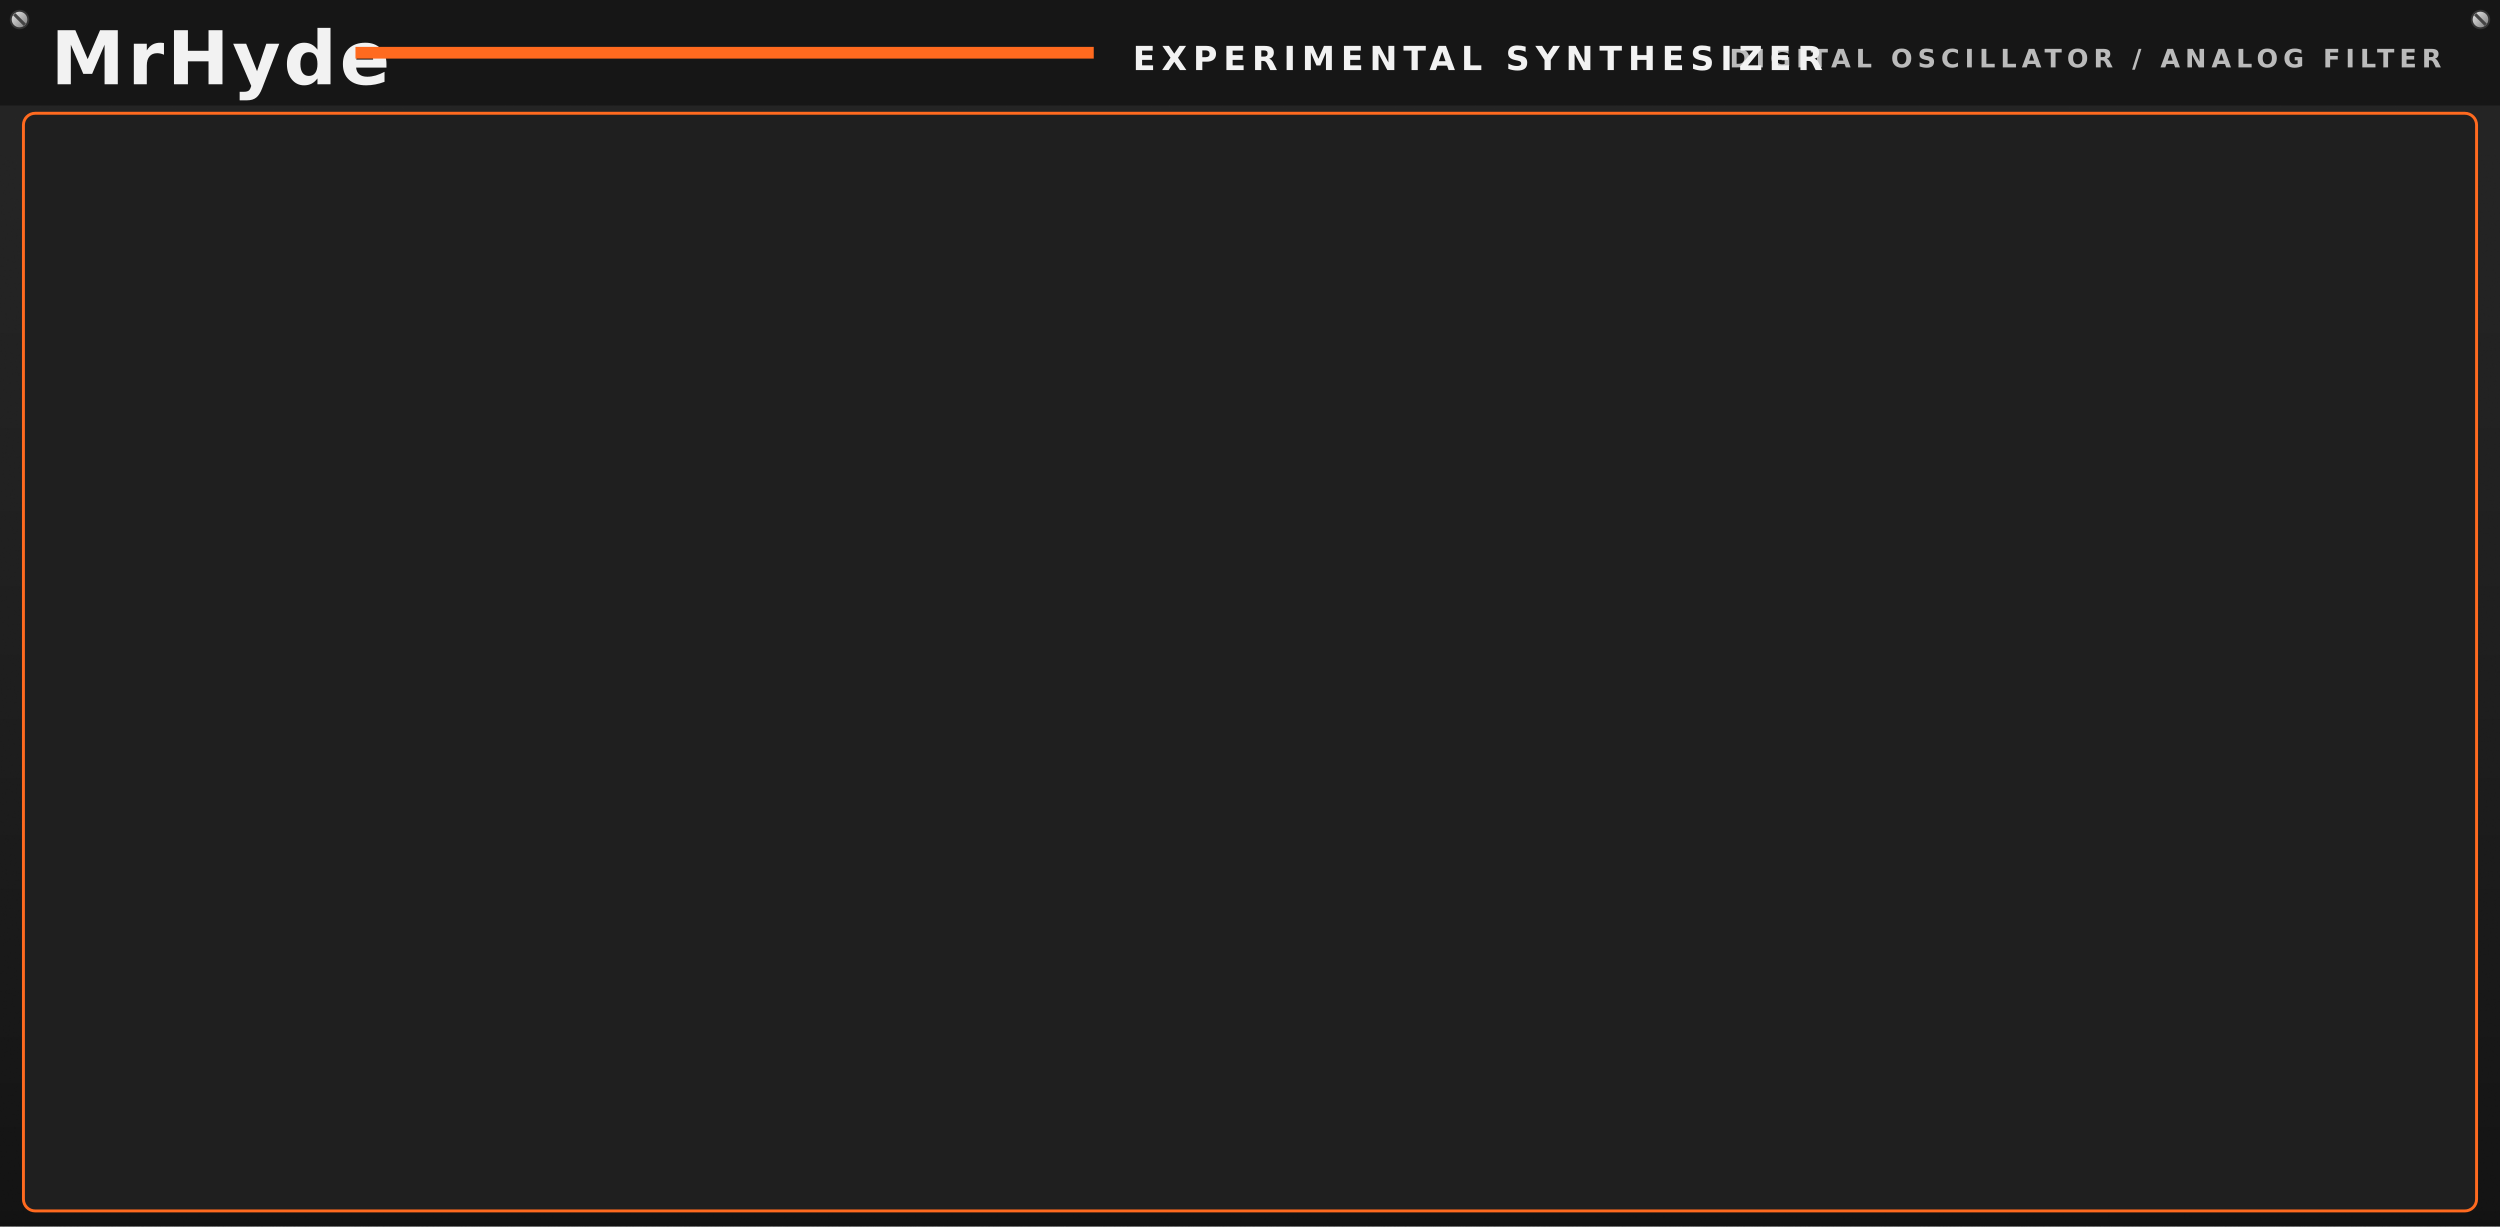
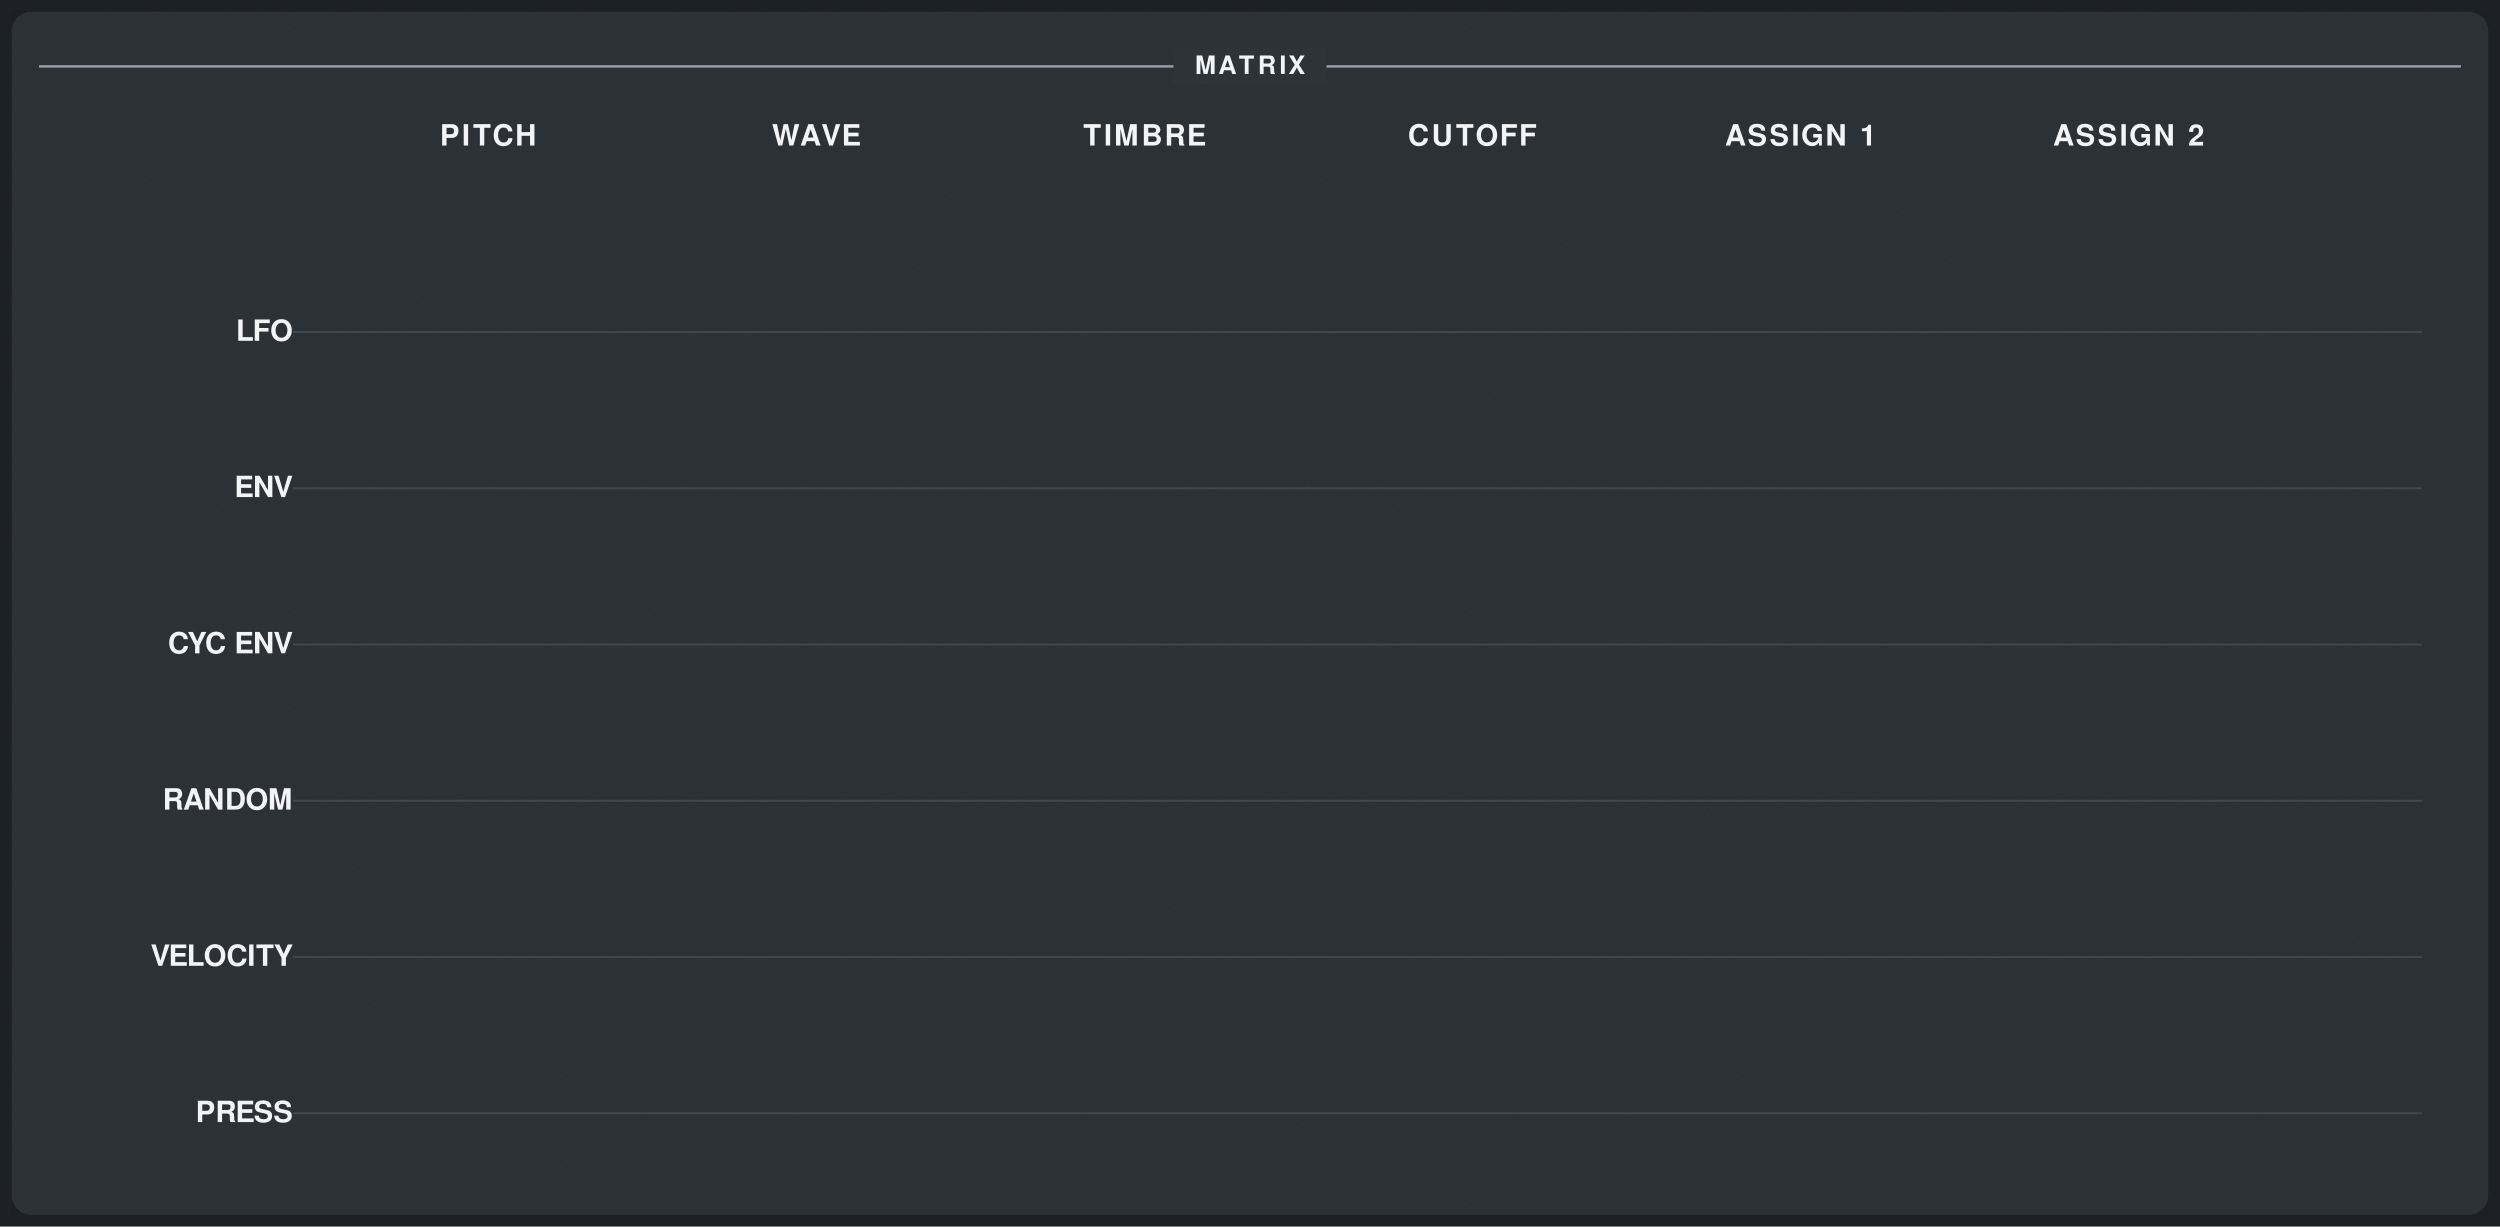
<svg xmlns="http://www.w3.org/2000/svg" width="1280" height="628" viewBox="0 0 1280 628">
  <defs>
-     <filter id="brush" x="0" y="0" width="100%" height="100%">
-       <feTurbulence type="fractalNoise" baseFrequency="0.002 0.9" numOctaves="2" seed="4" />
-       <feColorMatrix values="0 0 0 0 1  0 0 0 0 1  0 0 0 0 1  0 0 0 0.16 0" />
+     <linearGradient id="hw-screw" x1="0" y1="0" x2="1" y2="1">
+       <stop offset="0" stop-color="#f2f2f2" />
+       <stop offset="1" stop-color="#7a7a7a" />
+     </linearGradient>
+     <filter id="hw-brush" x="0" y="0" width="100%" height="100%">
+       <feTurbulence type="fractalNoise" baseFrequency="0.003 0.8" numOctaves="2" seed="5" />
+       <feColorMatrix values="0 0 0 0 1  0 0 0 0 1  0 0 0 0 1  0 0 0 0.20 0" />
    </filter>
-     <filter id="grain" x="0" y="0" width="100%" height="100%">
-       <feTurbulence type="fractalNoise" baseFrequency="0.9" numOctaves="2" seed="7" />
-       <feColorMatrix values="0 0 0 0 0  0 0 0 0 0  0 0 0 0 0  0 0 0 0.10 0" />
+     <filter id="hw-brushd" x="0" y="0" width="100%" height="100%">
+       <feTurbulence type="fractalNoise" baseFrequency="0.003 0.8" numOctaves="2" seed="9" />
+       <feColorMatrix values="0 0 0 0 0  0 0 0 0 0  0 0 0 0 0  0 0 0 0.16 0" />
    </filter>
-     <filter id="woodf" x="0" y="0" width="100%" height="100%">
-       <feTurbulence type="fractalNoise" baseFrequency="0.012 0.25" numOctaves="3" seed="11" />
-       <feColorMatrix values="0 0 0 0 0.36  0 0 0 0 0.20  0 0 0 0 0.09  0 0 0 0.9 0" />
+     <filter id="hw-grain" x="0" y="0" width="100%" height="100%">
+       <feTurbulence type="fractalNoise" baseFrequency="0.85" numOctaves="2" seed="3" />
+       <feColorMatrix values="0 0 0 0 0  0 0 0 0 0  0 0 0 0 0  0 0 0 0.07 0" />
    </filter>
-     <linearGradient id="screw" x1="0" y1="0" x2="1" y2="1">
-       <stop offset="0" stop-color="#eee" />
-       <stop offset="1" stop-color="#777" />
-     </linearGradient>
-     <linearGradient id="shade" x1="0" y1="0" x2="0" y2="1">
-       <stop offset="0" stop-color="#fff" stop-opacity="0.07" />
-       <stop offset="1" stop-color="#000" stop-opacity="0.12" />
+     <filter id="hw-wood" x="0" y="0" width="100%" height="100%">
+       <feTurbulence type="fractalNoise" baseFrequency="0.006 0.18" numOctaves="4" seed="21" />
+       <feColorMatrix values="0 0 0 0 0.30  0 0 0 0 0.15  0 0 0 0 0.05  0 0 0 0.85 0" />
+     </filter>
+     <filter id="hw-soft" x="-20%" y="-20%" width="140%" height="140%">
+       <feGaussianBlur stdDeviation="2" />
+     </filter>
+     <filter id="hw-shadow" x="-30%" y="-30%" width="160%" height="160%">
+       <feDropShadow dx="0" dy="2" stdDeviation="2" flood-opacity="0.45" />
+     </filter>
+     <linearGradient id="hw-vshade" x1="0" y1="0" x2="0" y2="1">
+       <stop offset="0" stop-color="#fff" stop-opacity="0.10" />
+       <stop offset="1" stop-color="#000" stop-opacity="0.14" />
    </linearGradient>
  </defs>
-   <rect width="1280" height="628" fill="#161616" />
-   <rect width="1280" height="628" filter="url(#grain)" />
-   <rect width="1280" height="628" fill="url(#shade)" />
-   <rect x="12" y="58" width="1256" height="562" rx="6" fill="#1f1f1f" stroke="#ff6a1f" stroke-width="1.5" />
-   <rect x="0" y="0" width="1280" height="54" fill="#161616" />
-   <text x="26" y="30" font-family="Titillium Web, DejaVu Sans, sans-serif" font-size="38" font-weight="700" fill="#f2f2f2" text-anchor="start" dominant-baseline="central" style="letter-spacing:0.04em;">MrHyde</text>
-   <rect x="182" y="24" width="378" height="6" fill="#ff6a1f" />
-   <text x="580" y="30" font-family="Titillium Web, DejaVu Sans, sans-serif" font-size="17" font-weight="600" fill="#f2f2f2" text-anchor="start" dominant-baseline="central" style="letter-spacing:0.18em;">EXPERIMENTAL SYNTHESIZER</text>
-   <text x="1250" y="30" font-family="Titillium Web, DejaVu Sans, sans-serif" font-size="13" font-weight="600" fill="#f2f2f2" text-anchor="end" dominant-baseline="central" style="letter-spacing:0.2em;" opacity="0.75">DIGITAL OSCILLATOR / ANALOG FILTER</text>
-   <circle cx="10" cy="10" r="4.5" fill="url(#screw)" stroke="#333" stroke-width="1" />
-   <line x1="7.3" y1="7.3" x2="12.7" y2="12.7" stroke="#444" stroke-width="1.6" />
-   <circle cx="1270" cy="10" r="4.5" fill="url(#screw)" stroke="#333" stroke-width="1" />
-   <line x1="1267.3" y1="7.3" x2="1272.7" y2="12.7" stroke="#444" stroke-width="1.6" />
+   <rect x="0" y="0" width="1280" height="628" rx="0" fill="#1d2024" />
+   <rect x="6" y="6" width="1268" height="616" rx="10" fill="#2e3338" />
+   <rect x="6" y="6" width="1268" height="616" filter="url(#hw-grain)" />
+   <line x1="20" y1="34" x2="1260" y2="34" stroke="#9aa3ad" stroke-width="1.2" />
+   <rect x="600.8" y="25" width="78.4" height="18" rx="0" fill="#2e3338" />
+   <text x="640" y="34" font-size="13" fill="#f2f4f6" text-anchor="middle" dominant-baseline="central" style="font-family:FreeSans, Liberation Sans, Titillium Web, sans-serif;font-weight:700;letter-spacing:0.12em;">MATRIX</text>
+   <text x="250" y="70" font-size="15" fill="#f2f4f6" text-anchor="middle" dominant-baseline="central" style="font-family:FreeSans, Liberation Sans, Titillium Web, sans-serif;font-weight:700;letter-spacing:0.08em;">PITCH</text>
+   <text x="418" y="70" font-size="15" fill="#f2f4f6" text-anchor="middle" dominant-baseline="central" style="font-family:FreeSans, Liberation Sans, Titillium Web, sans-serif;font-weight:700;letter-spacing:0.08em;">WAVE</text>
+   <text x="586" y="70" font-size="15" fill="#f2f4f6" text-anchor="middle" dominant-baseline="central" style="font-family:FreeSans, Liberation Sans, Titillium Web, sans-serif;font-weight:700;letter-spacing:0.08em;">TIMBRE</text>
+   <text x="754" y="70" font-size="15" fill="#f2f4f6" text-anchor="middle" dominant-baseline="central" style="font-family:FreeSans, Liberation Sans, Titillium Web, sans-serif;font-weight:700;letter-spacing:0.08em;">CUTOFF</text>
+   <text x="922" y="70" font-size="15" fill="#f2f4f6" text-anchor="middle" dominant-baseline="central" style="font-family:FreeSans, Liberation Sans, Titillium Web, sans-serif;font-weight:700;letter-spacing:0.08em;">ASSIGN 1</text>
+   <text x="1090" y="70" font-size="15" fill="#f2f4f6" text-anchor="middle" dominant-baseline="central" style="font-family:FreeSans, Liberation Sans, Titillium Web, sans-serif;font-weight:700;letter-spacing:0.08em;">ASSIGN 2</text>
+   <line x1="150" y1="170" x2="1240" y2="170" stroke="#41484f" stroke-width="1" />
+   <text x="150" y="170" font-size="15" fill="#f2f4f6" text-anchor="end" dominant-baseline="central" style="font-family:FreeSans, Liberation Sans, Titillium Web, sans-serif;font-weight:700;letter-spacing:0em;">LFO</text>
+   <line x1="150" y1="250" x2="1240" y2="250" stroke="#41484f" stroke-width="1" />
+   <text x="150" y="250" font-size="15" fill="#f2f4f6" text-anchor="end" dominant-baseline="central" style="font-family:FreeSans, Liberation Sans, Titillium Web, sans-serif;font-weight:700;letter-spacing:0em;">ENV</text>
+   <line x1="150" y1="330" x2="1240" y2="330" stroke="#41484f" stroke-width="1" />
+   <text x="150" y="330" font-size="15" fill="#f2f4f6" text-anchor="end" dominant-baseline="central" style="font-family:FreeSans, Liberation Sans, Titillium Web, sans-serif;font-weight:700;letter-spacing:0em;">CYC ENV</text>
+   <line x1="150" y1="410" x2="1240" y2="410" stroke="#41484f" stroke-width="1" />
+   <text x="150" y="410" font-size="15" fill="#f2f4f6" text-anchor="end" dominant-baseline="central" style="font-family:FreeSans, Liberation Sans, Titillium Web, sans-serif;font-weight:700;letter-spacing:0em;">RANDOM</text>
+   <line x1="150" y1="490" x2="1240" y2="490" stroke="#41484f" stroke-width="1" />
+   <text x="150" y="490" font-size="15" fill="#f2f4f6" text-anchor="end" dominant-baseline="central" style="font-family:FreeSans, Liberation Sans, Titillium Web, sans-serif;font-weight:700;letter-spacing:0em;">VELOCITY</text>
+   <line x1="150" y1="570" x2="1240" y2="570" stroke="#41484f" stroke-width="1" />
+   <text x="150" y="570" font-size="15" fill="#f2f4f6" text-anchor="end" dominant-baseline="central" style="font-family:FreeSans, Liberation Sans, Titillium Web, sans-serif;font-weight:700;letter-spacing:0em;">PRESS</text>
</svg>
